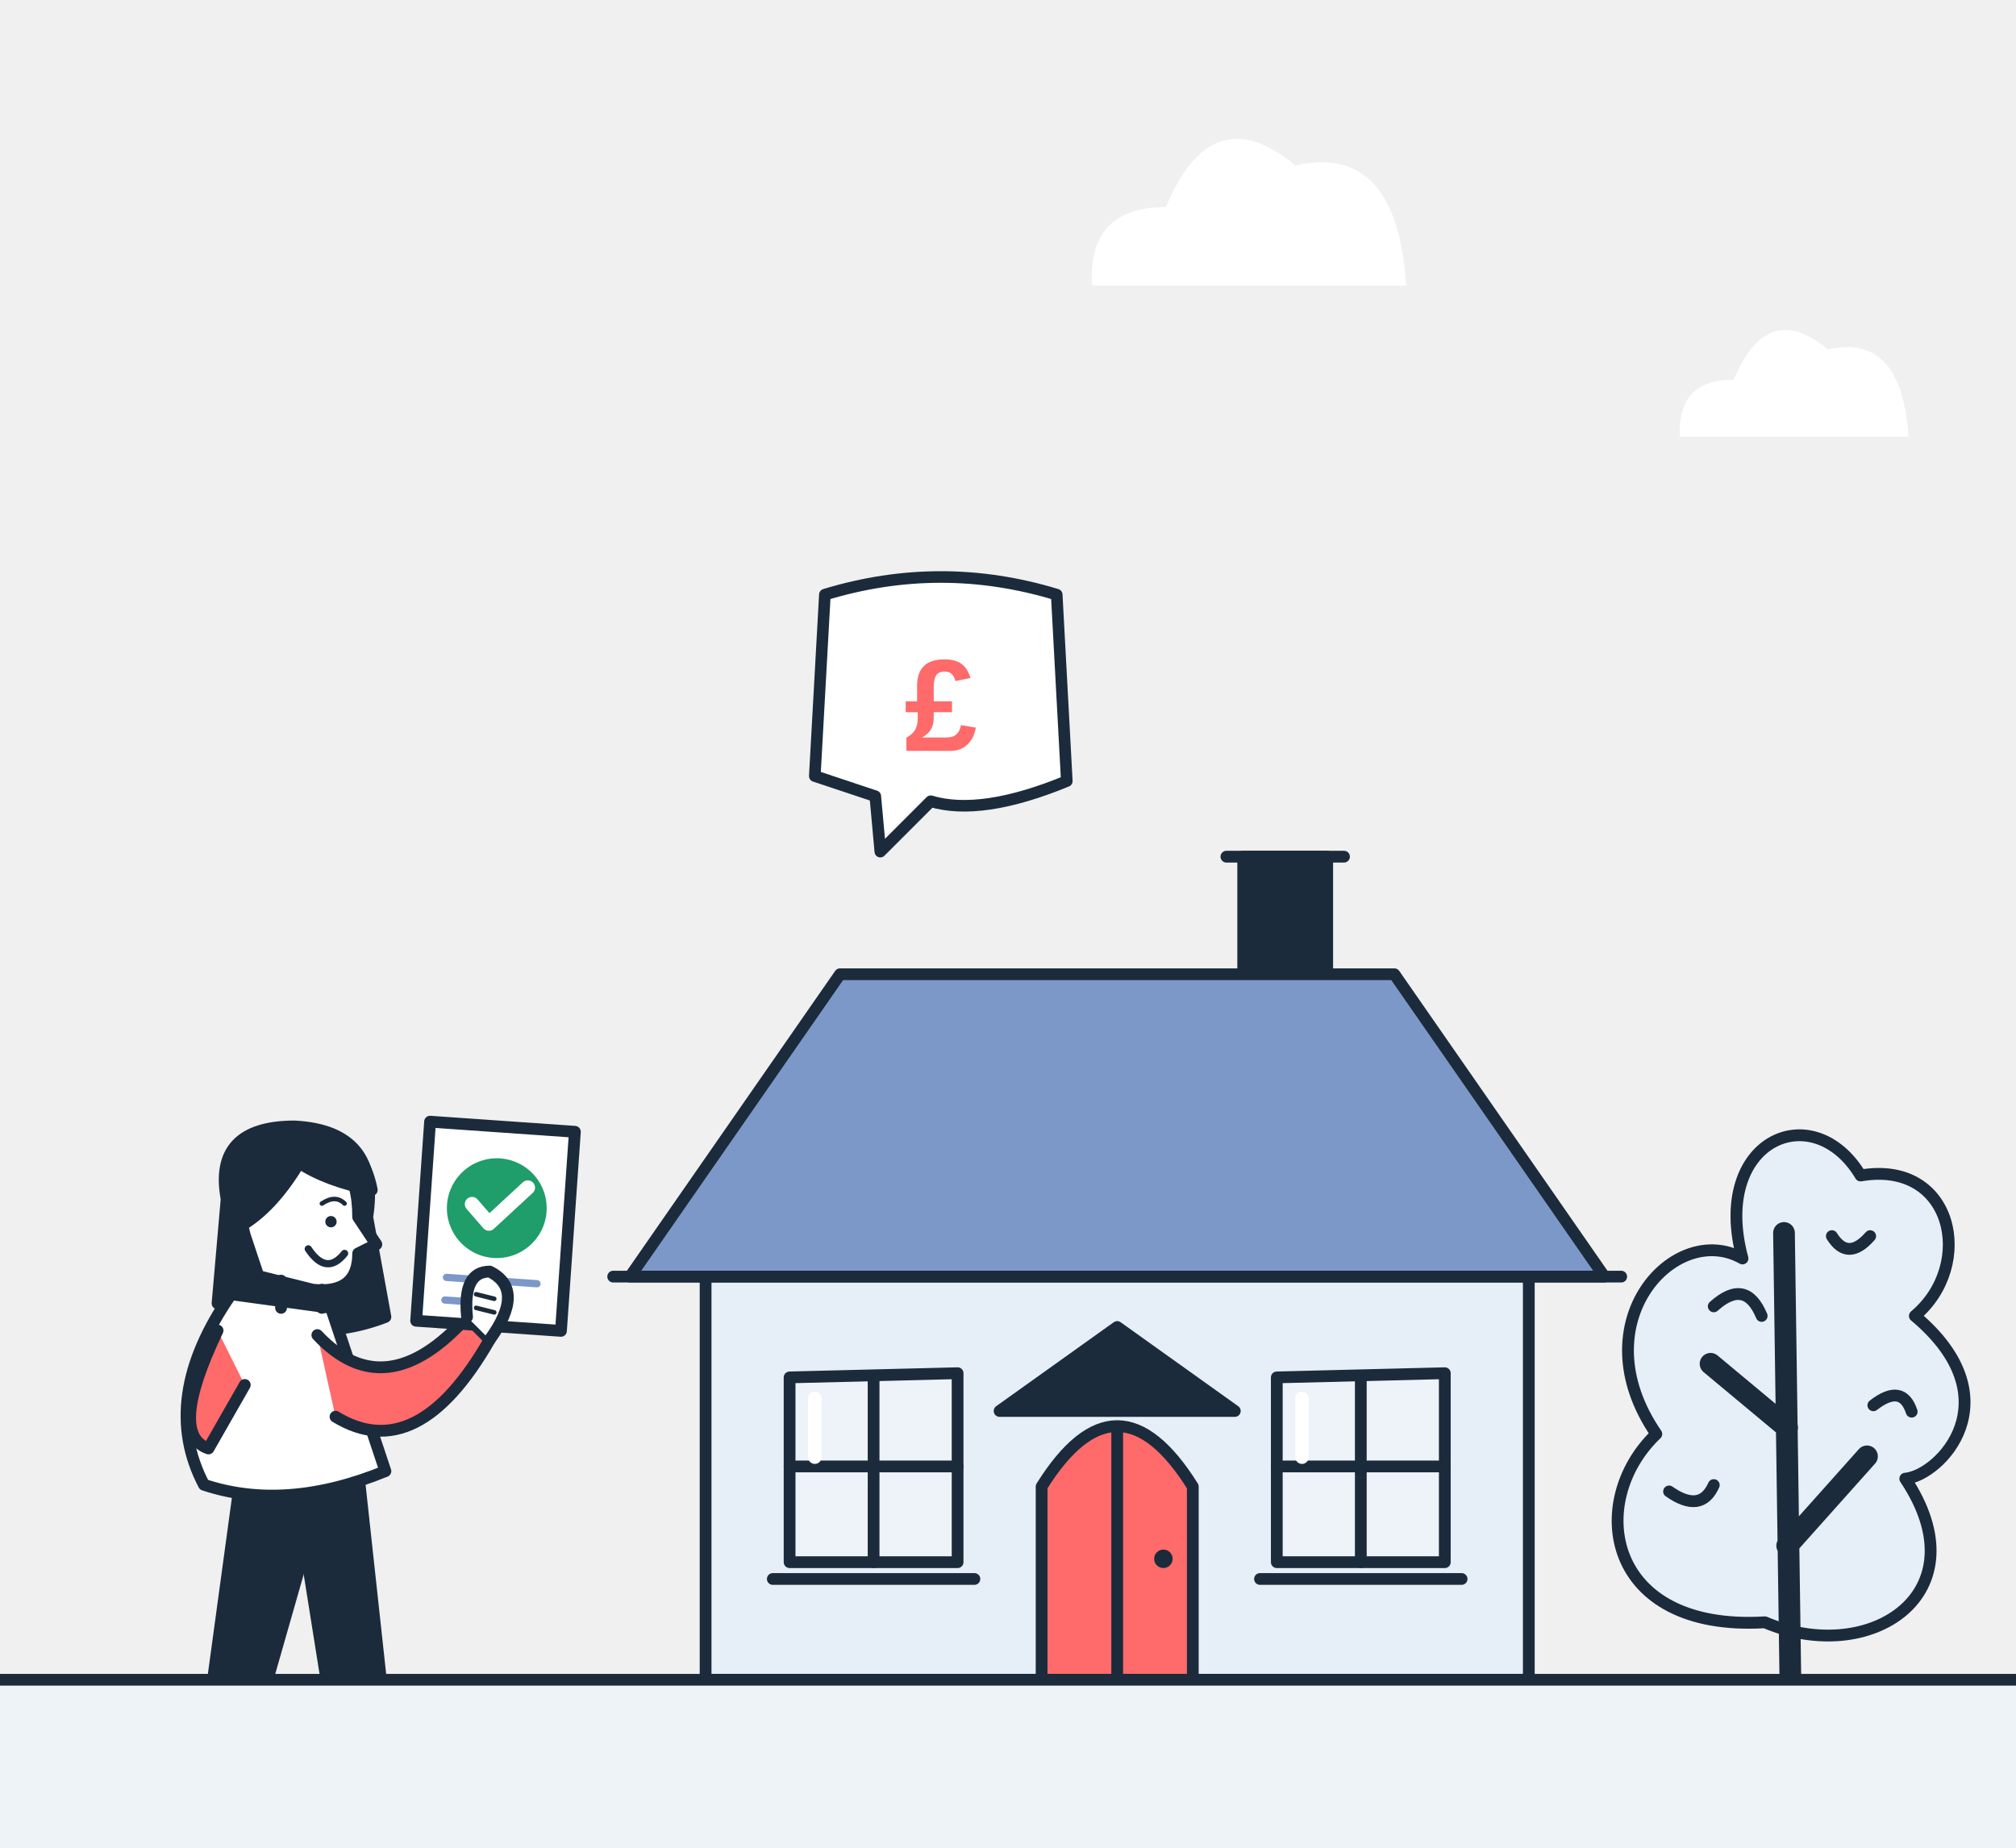
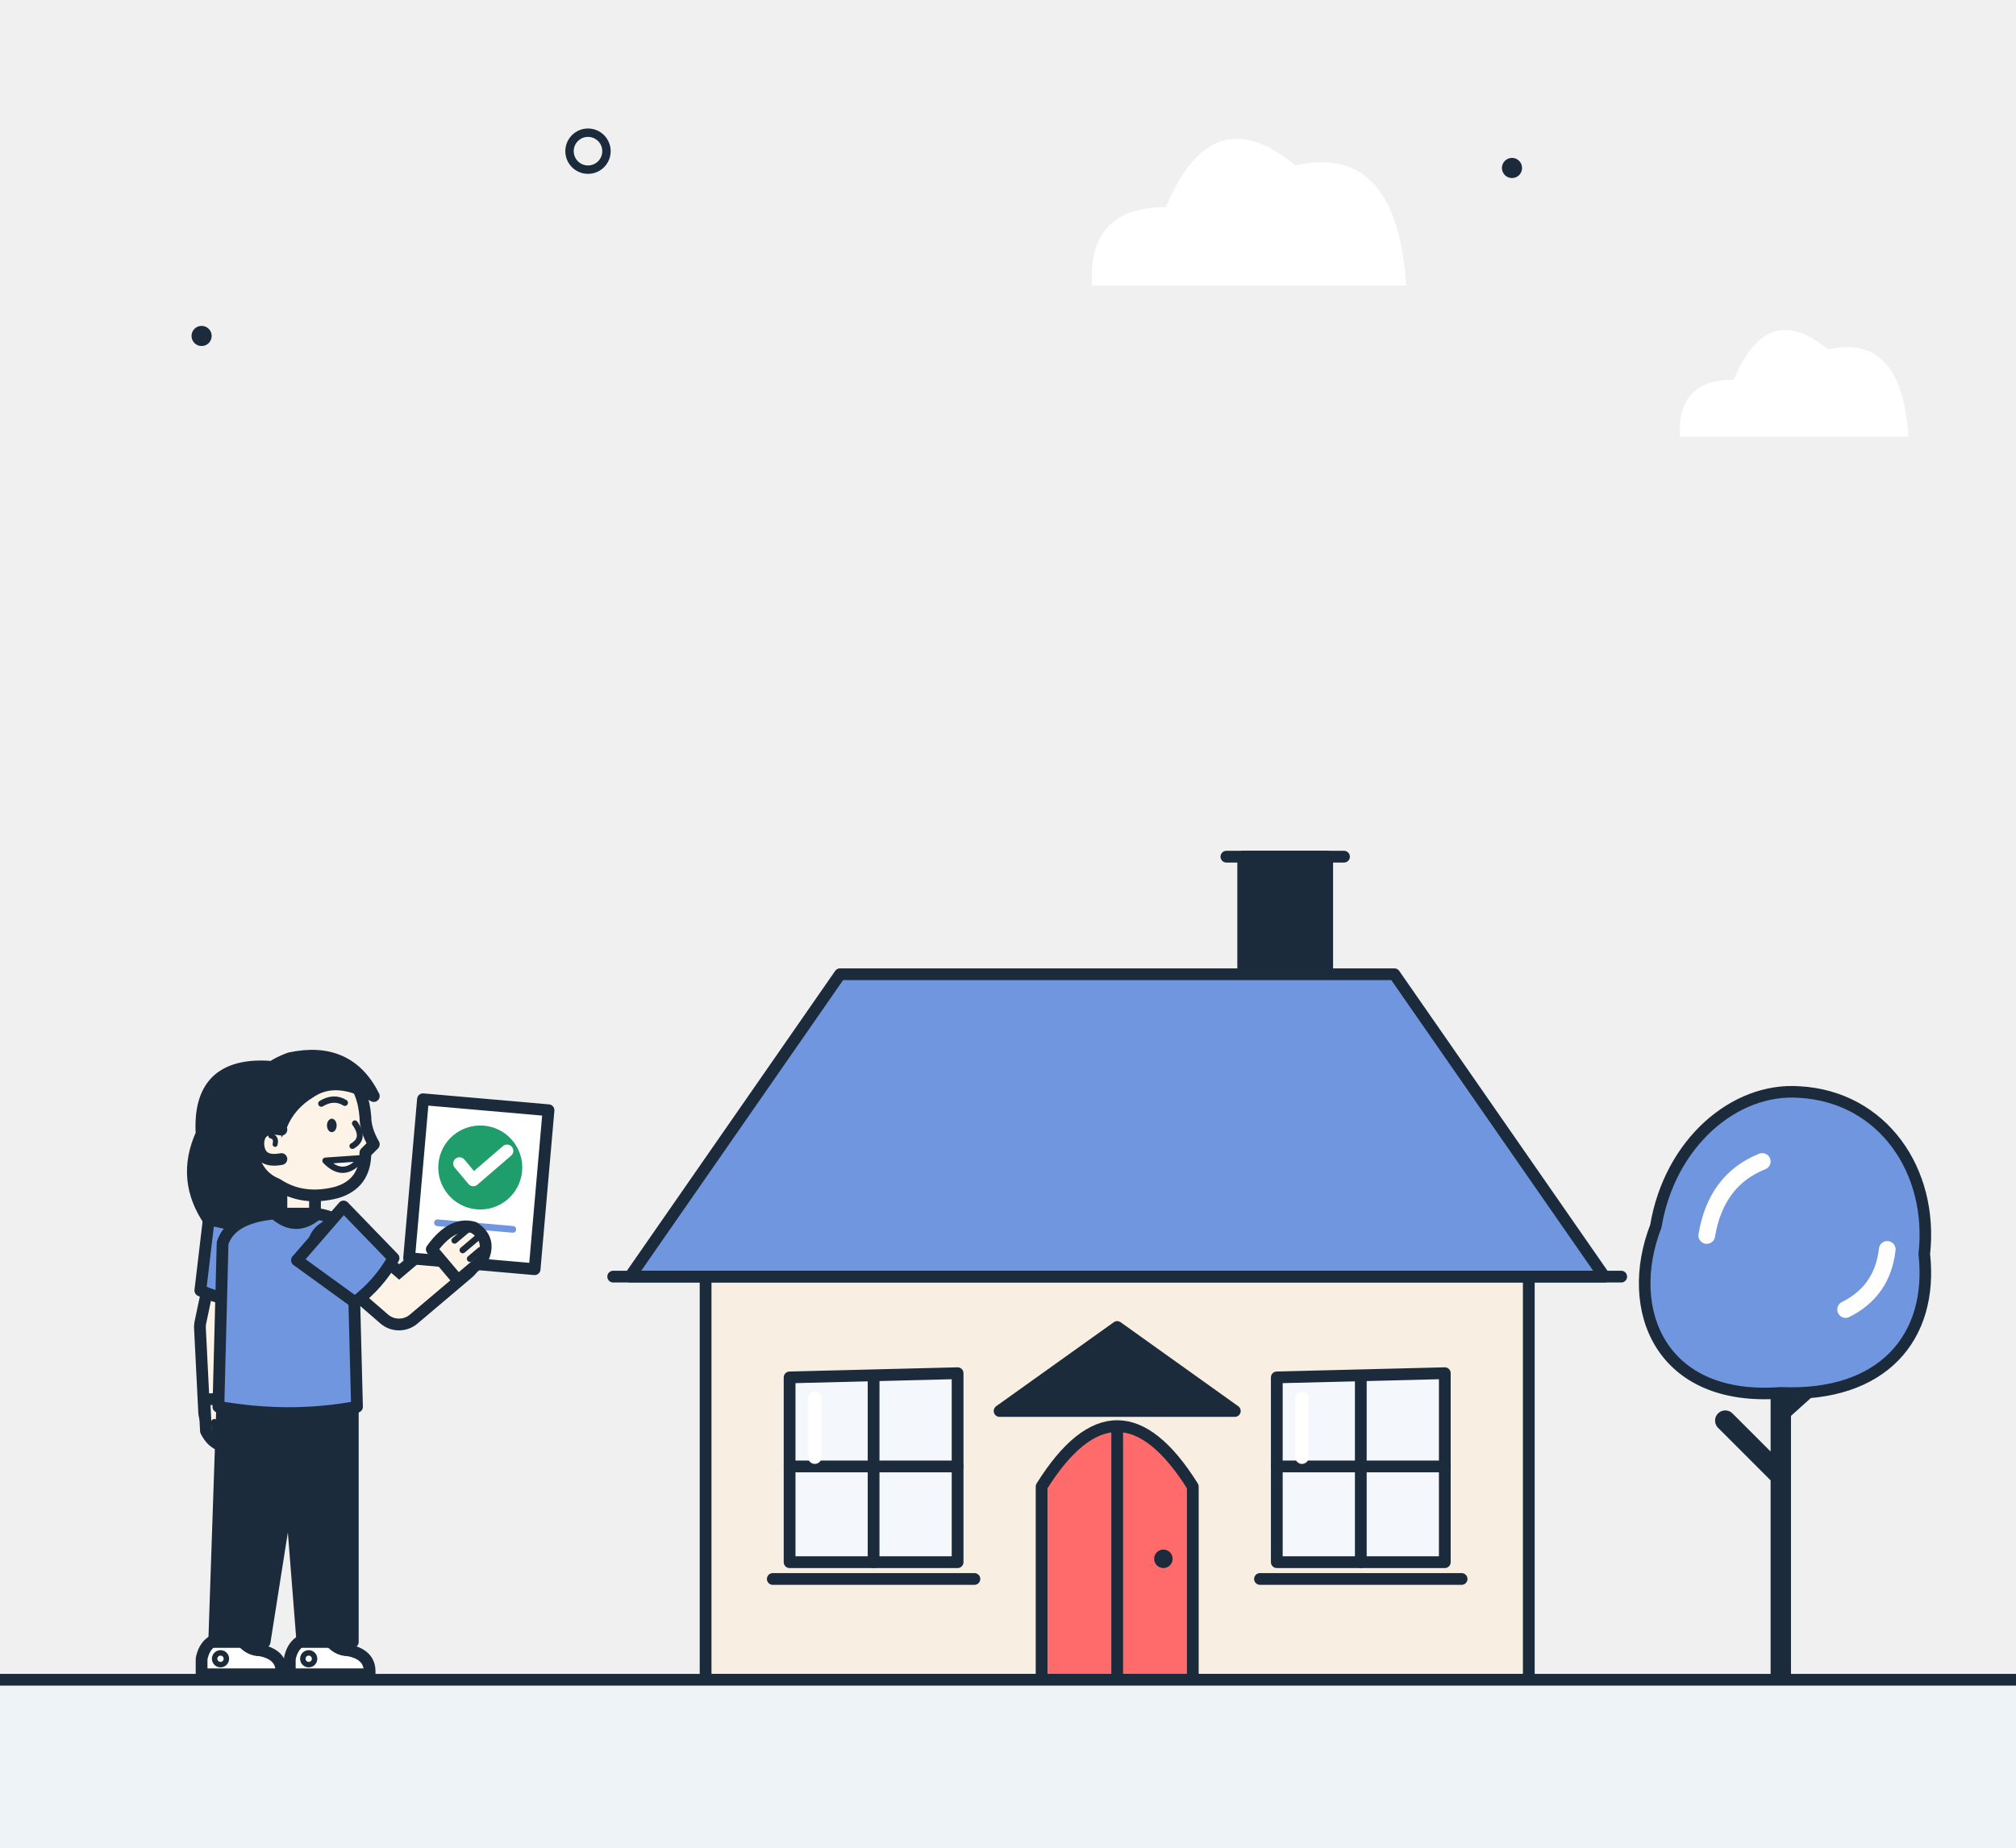
<svg xmlns="http://www.w3.org/2000/svg" class="people-scene" aria-hidden="true" focusable="false" viewBox="0 0 240 220" width="240" height="220" fill="none">
  <g stroke="#1b2b3b" stroke-width="1.4" stroke-linejoin="round" stroke-linecap="round">
+     <circle cx="24" cy="40" r="1.2" fill="#1b2b3b" stroke="none" />
+     <circle cx="70" cy="18" r="2.2" stroke-width="1" />
+     <circle cx="180" cy="20" r="1.2" fill="#1b2b3b" stroke="none" />
    <g class="af-cloud">
      <path transform="translate(130 34) scale(0.55)" d="M0 0q-1-17 16-17q10-24 28-9q22-5 24 26Z" fill="#fff" stroke="none" />
      <path transform="translate(200 52) scale(0.4)" d="M0 0q-1-17 16-17q10-24 28-9q22-5 24 26Z" fill="#fff" stroke="none" />
    </g>
-     <g transform="translate(212 200) scale(0.38)" stroke-width="3.7">
+     <g transform="translate(212 200) scale(0.551)" stroke-width="2.5">
+       <path d="M0 0V-70M0-44l-12-12M0-58l10-9" stroke-width="4.4" />
      <g class="af-sway" style="animation-delay:-0.4s">
-         <path d="M-5-18C-55-15-61-56-39-77C-63-112-33-144-12-132C-22-169 10-183 25-158C54-163 61-130 42-114C73-88 50-64 39-63C63-27 28-4-5-18Z" fill="#e6eef7" />
-         <path d="M-21-117q10-9 15 3M16-139q5 8 12 0M29-86q9-7 12 2M-35-59q10 7 14-2" />
+         <path d="M0-62C-26-60-34-80-27-98C-24-116-10-128 4-127C22-126 33-110 31-92C33-74 22-61 0-62Z" fill="#7096e0" />
+         <path d="M-16-96q2-12 12-16M14-80q8-4 9-13" stroke="#fff" stroke-width="3.6" />
      </g>
-       <path d="M3 0l-2-140M2-79l-24-20M2-42l25-28" stroke-width="6.8" />
-       <path d="M-14 1h34" />
    </g>
    <path d="M148 122V102h10v20Z" fill="#1b2b3b" />
    <path d="M146 102h14" />
-     <path d="M84 150H182V200H84Z" fill="#e6eef7" />
-     <path d="M75 152L100 116H166L191 152Z" fill="#7c98c8" />
+     <path d="M84 150H182V200H84Z" fill="#f8eee1" />
+     <path d="M75 152L100 116H166L191 152Z" fill="#7096e0" />
    <path d="M73 152H193" />
-     <path d="M94 164l20-.5V186H94Z" fill="#eef3fa" />
+     <path d="M94 164l20-.5V186H94Z" fill="#f4f7fc" />
    <path d="M104 164V186M94 174.6H114" />
    <path d="M97 166.5v7" stroke="#fff" stroke-width="1.6" />
    <path d="M92 188h24" />
-     <path d="M152 164l20-.5V186H152Z" fill="#eef3fa" />
+     <path d="M152 164l20-.5V186H152Z" fill="#f4f7fc" />
    <path d="M162 164V186M152 174.6H172" />
    <path d="M155 166.5v7" stroke="#fff" stroke-width="1.6" />
    <path d="M150 188h24" />
    <path d="M124 200V177Q133 162.6 142 177V200Z" fill="#ff6a6b" />
    <path d="M133 170V200" />
    <circle cx="138.5" cy="185.6" r="1.1" fill="#1b2b3b" stroke="none" />
    <path d="M119 168l14-10 14 10Z" fill="#1b2b3b" />
    <g opacity=".3" stroke-width=".8" />
    <path d="M90 200h0" />
-     <g class="af-person" transform="translate(34 200) scale(0.54 0.54)" stroke-width="2.6">
-       <path d="M-13-106Q-16-122 2-122Q21-121 18-102L22-80Q4-73-15-83Z" fill="#1b2b3b" />
-       <g transform="translate(0-44)">
-         <path d="M-10 0l-6 44h12L6 9V0Z" fill="#1b2b3b" />
-         <path d="M-19 45h17" />
-         <path d="M2 0l7 44h12L16-2Z" fill="#1b2b3b" />
-         <path d="M8 45h17" />
+     <g class="af-person" transform="translate(34 200) scale(0.5 0.5)" stroke-width="2.8">
+       <path d="M-4-146Q-21-147-20-130Q-25-119-18-109Q-13-103-5-107Q-2-116-4-122Z" fill="#1b2b3b" />
+       <path d="M-11 -103L-15 -84L-14 -64" stroke="#1b2b3b" stroke-width="13.6" />
+       <path d="M-11 -103L-15 -84L-14 -64" stroke="#fdf3e7" stroke-width="8" />
+       <g transform="translate(-14 -64) rotate(87.1) scale(1 1)">
+         <path d="M-3-4.5Q5-6.5 8-2Q9.5 3 4.5 5.2H-3Z" fill="#fdf3e7" />
+         <path d="M2.5-2.6h4M2.5 .4h4.6M2.5 3.1h3.2" stroke-width="1.5" />
      </g>
-       <path d="M-12-85Q-28-62-18-43Q0-37 22-46L10-82Z" fill="#ffffff" />
-       <g class="af-arm" style="transform-origin:7px -76px;animation-name:af-show;animation-duration:6.4s;animation-delay:0s">
-         <path d="M7-76Q22-60 40-80l5 5Q29-47 11-58" fill="#ff6a6b" />
-         <g transform="translate(46-96) rotate(4)">
-           <path d="M-16-26h32v44h-32Z" fill="#ffffff" />
-           <circle cx="0" cy="-8" r="11" fill="#1f9d6a" stroke="none" />
-           <path d="M-5.5-8.5l4 4 8-8.5" stroke="#fff" stroke-width="3.2" />
-           <path d="M-10 8h20M-10 13h13" stroke="#7c98c8" stroke-width="1.6" />
+       <path d="M-18.3 -109.6L-20.3 -92.7Q-13.8 -89.8 -6.6 -89.8L-1.7 -106.1Z" fill="#7096e0" />
+       <path d="M-20 0V-5Q-19-10 -14-10H-11Q-9-7 -6-7Q-1-6 -1-2V0Z" fill="#ffffff" />
+       <path d="M-20-2H-1" stroke-width="1.4" />
+       <circle cx="-15.5" cy="-5" r="1.4" stroke-width="1.3" />
+       <path d="M-11-10l2-3M-8.5-9l2-3" stroke-width="1.3" />
+       <path d="M1 0V-5Q2-10 7-10H10Q12-7 15-7Q20-6 20-2V0Z" fill="#ffffff" />
+       <path d="M1-2H20" stroke-width="1.4" />
+       <circle cx="5.5" cy="-5" r="1.4" stroke-width="1.3" />
+       <path d="M10-10l2-3M12.5-9l2-3" stroke-width="1.3" />
+       <path d="M-15-68L-17-9H-5L1-47L4-9H16L16-68Z" fill="#1b2b3b" />
+       <path d="M-1-108v-10h8v9" fill="#fdf3e7" />
+       <path d="M-15-104Q-13-110-3-111H7Q15-110 16-104L17-65Q1-62-16-65Z" fill="#7096e0" />
+       <path d="M-2-110.5q4.5 3.5 9 0" />
+       <path d="M-8-126Q-11-146 5-147Q18-147 19-134Q19-131 21-127.5L19-125.5Q19-118 12-116Q4-114-2-118Q-7-120-8-126Z" fill="#fdf3e7" />
+       <path d="M-9-125Q-13-143 1-148Q15-151 21-139Q12-144 6-140Q1-137-1-132Q-3-128-5-126Z" fill="#1b2b3b" />
+       <path d="M-1-131q-5.5-1-5.5 3.5q.3 4.5 5.5 3.5" fill="#fdf3e7" />
+       <path d="M-3.5-129.5q1.4.3 1 2" stroke-width="1.2" />
+       <ellipse cx="11" cy="-132" rx="1.15" ry="1.6" fill="#1b2b3b" stroke="none" />
+       <path d="M8.5-137.2q3-1.8 5.6-.2" stroke-width="1.5" />
+       <path d="M16.5-132.5q2.6 3.6-.6 5.4" stroke-width="1.4" />
+       <path d="M9.5-123.6q4.4 4.6 8.6-.6Z" fill="#fff" stroke-width="1.5" />
+       <g class="af-arm" style="transform-origin:12px -103px;animation-name:af-show;animation-duration:6.4s;animation-delay:0s">
+         <path d="M12 -103L27 -90L40 -101" stroke="#1b2b3b" stroke-width="13.6" />
+         <path d="M12 -103L27 -90L40 -101" stroke="#fdf3e7" stroke-width="8" />
+         <path d="M2.7 -99.9L16.5 -89.9Q22.2 -94.2 25.7 -100.4L13.8 -112.7Z" fill="#7096e0" />
+         <g transform="translate(46-118) rotate(5)">
+           <path d="M-15-19h30v38h-30Z" fill="#ffffff" />
+           <circle cx="0" cy="-4" r="10" fill="#1f9d6a" stroke="none" />
+           <path d="M-5-4.5l3.6 3.6 7.4-7.6" stroke="#fff" stroke-width="3" />
+           <path d="M-9 10h18M-9 14.5h11" stroke="#7096e0" stroke-width="1.6" />
        </g>
-         <path d="M40-80q-1-10 5-10q8 4 0 15" fill="#ffffff" />
-         <path d="M42-85l4 1M42-82l4 1" stroke-width="1" />
-       </g>
-       <path d="M-15-77Q-26-54-17-51L-9-65" fill="#ff6a6b" />
-       <path d="M-9-98Q-14-117 4-117Q16-117 16-102L20-96L16-94Q16-85 6-86L-6-89Z" fill="#ffffff" />
-       <path d="M-10-100Q-16-118 0-121Q16-123 19-108Q9-110 3-114Q-3-104-10-100Z" fill="#1b2b3b" />
-       <path d="M-1-88v6M8-86v4" />
-       <circle cx="10" cy="-101" r="1.25" fill="#1b2b3b" stroke="none" />
-       <path d="M5-95Q9-89 13-94" stroke-width="1.6" />
-       <path d="M8-105q3-2 5 0" stroke-width="1" />
-     </g>
-     <g transform="translate(112 84) scale(.6)" stroke-width="2.3">
-       <g class="af-note" style="animation-delay:-3s">
-         <path d="M-23-22Q0-29 23-22L25 15Q8 22-2 19L-12 29l-1-11-12-4Z" fill="#ffffff" />
-         <text x="0" y="9" text-anchor="middle" font-family="Manrope,Arial,sans-serif" font-size="26" font-weight="800" fill="#ff6a6b" stroke="none">£</text>
+         <g transform="translate(40 -101) rotate(-40.2) scale(1 1)">
+           <path d="M-3-4.5Q5-6.5 8-2Q9.5 3 4.5 5.2H-3Z" fill="#fdf3e7" />
+           <path d="M2.5-2.6h4M2.5 .4h4.6M2.5 3.1h3.2" stroke-width="1.5" />
+         </g>
      </g>
    </g>
    <path d="M0 200H240V220H0Z" fill="#eef3f8" stroke="none" />
    <path d="M0 200H240" />
  </g>
</svg>
